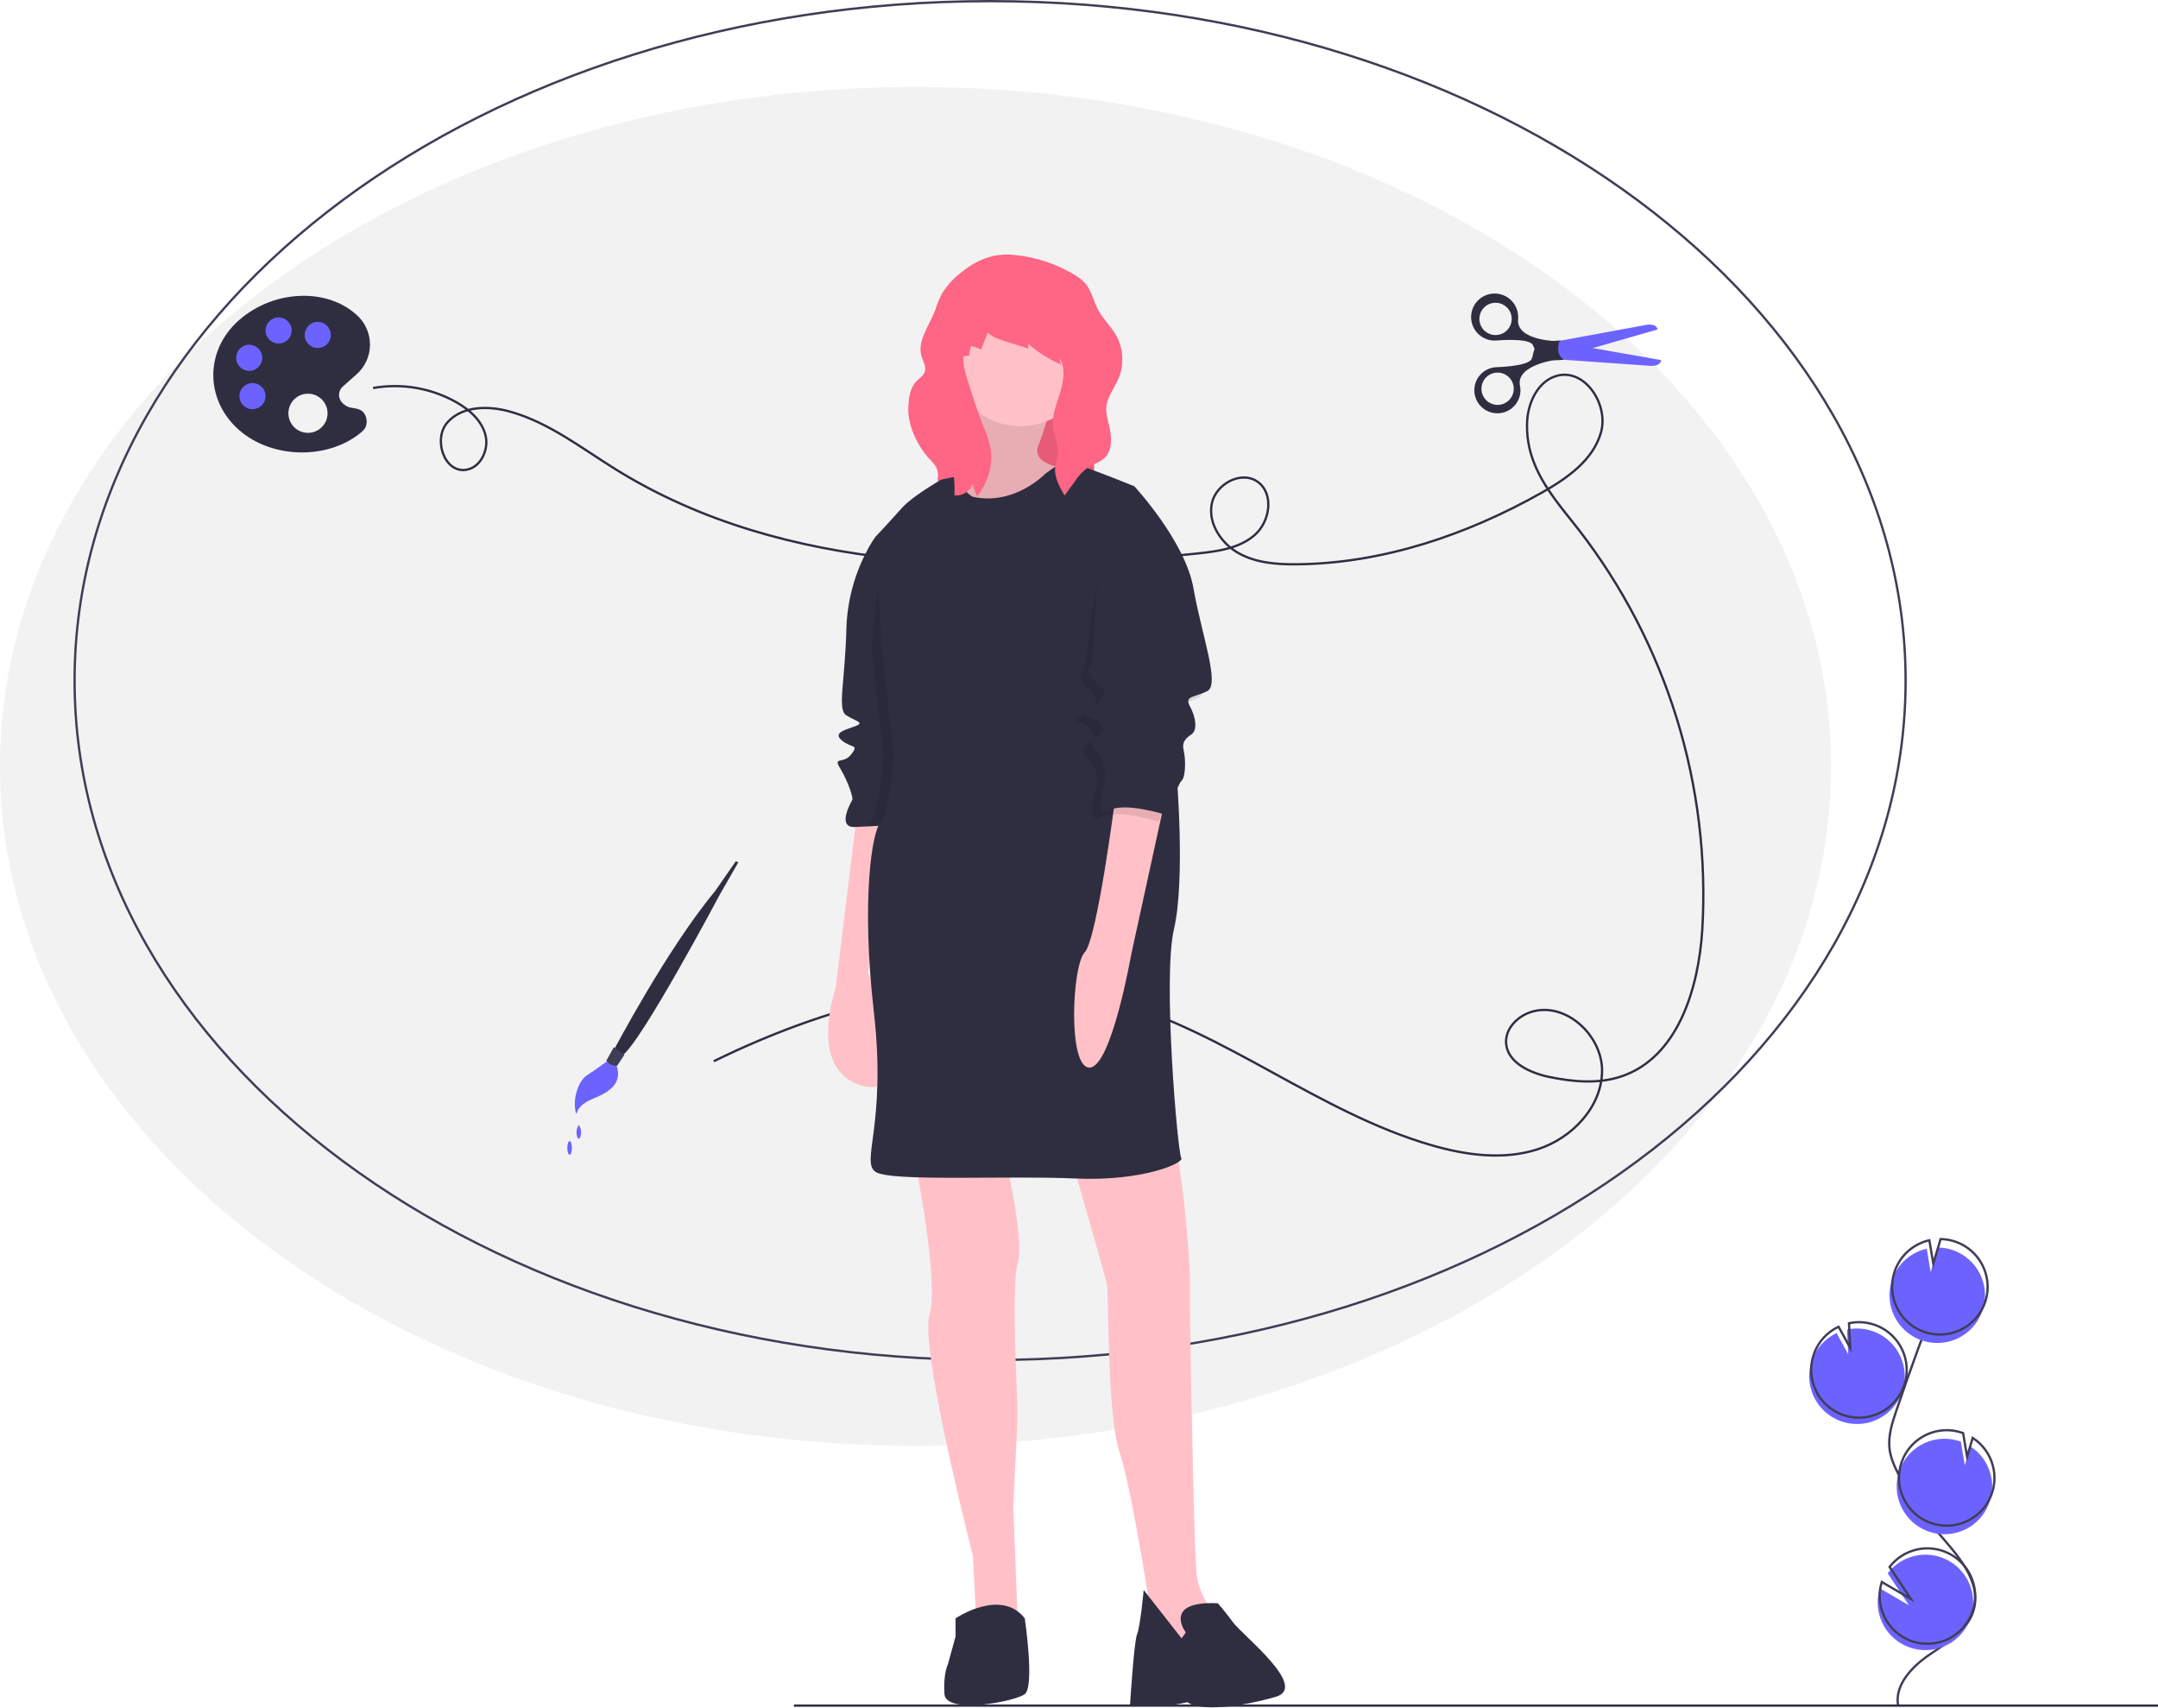
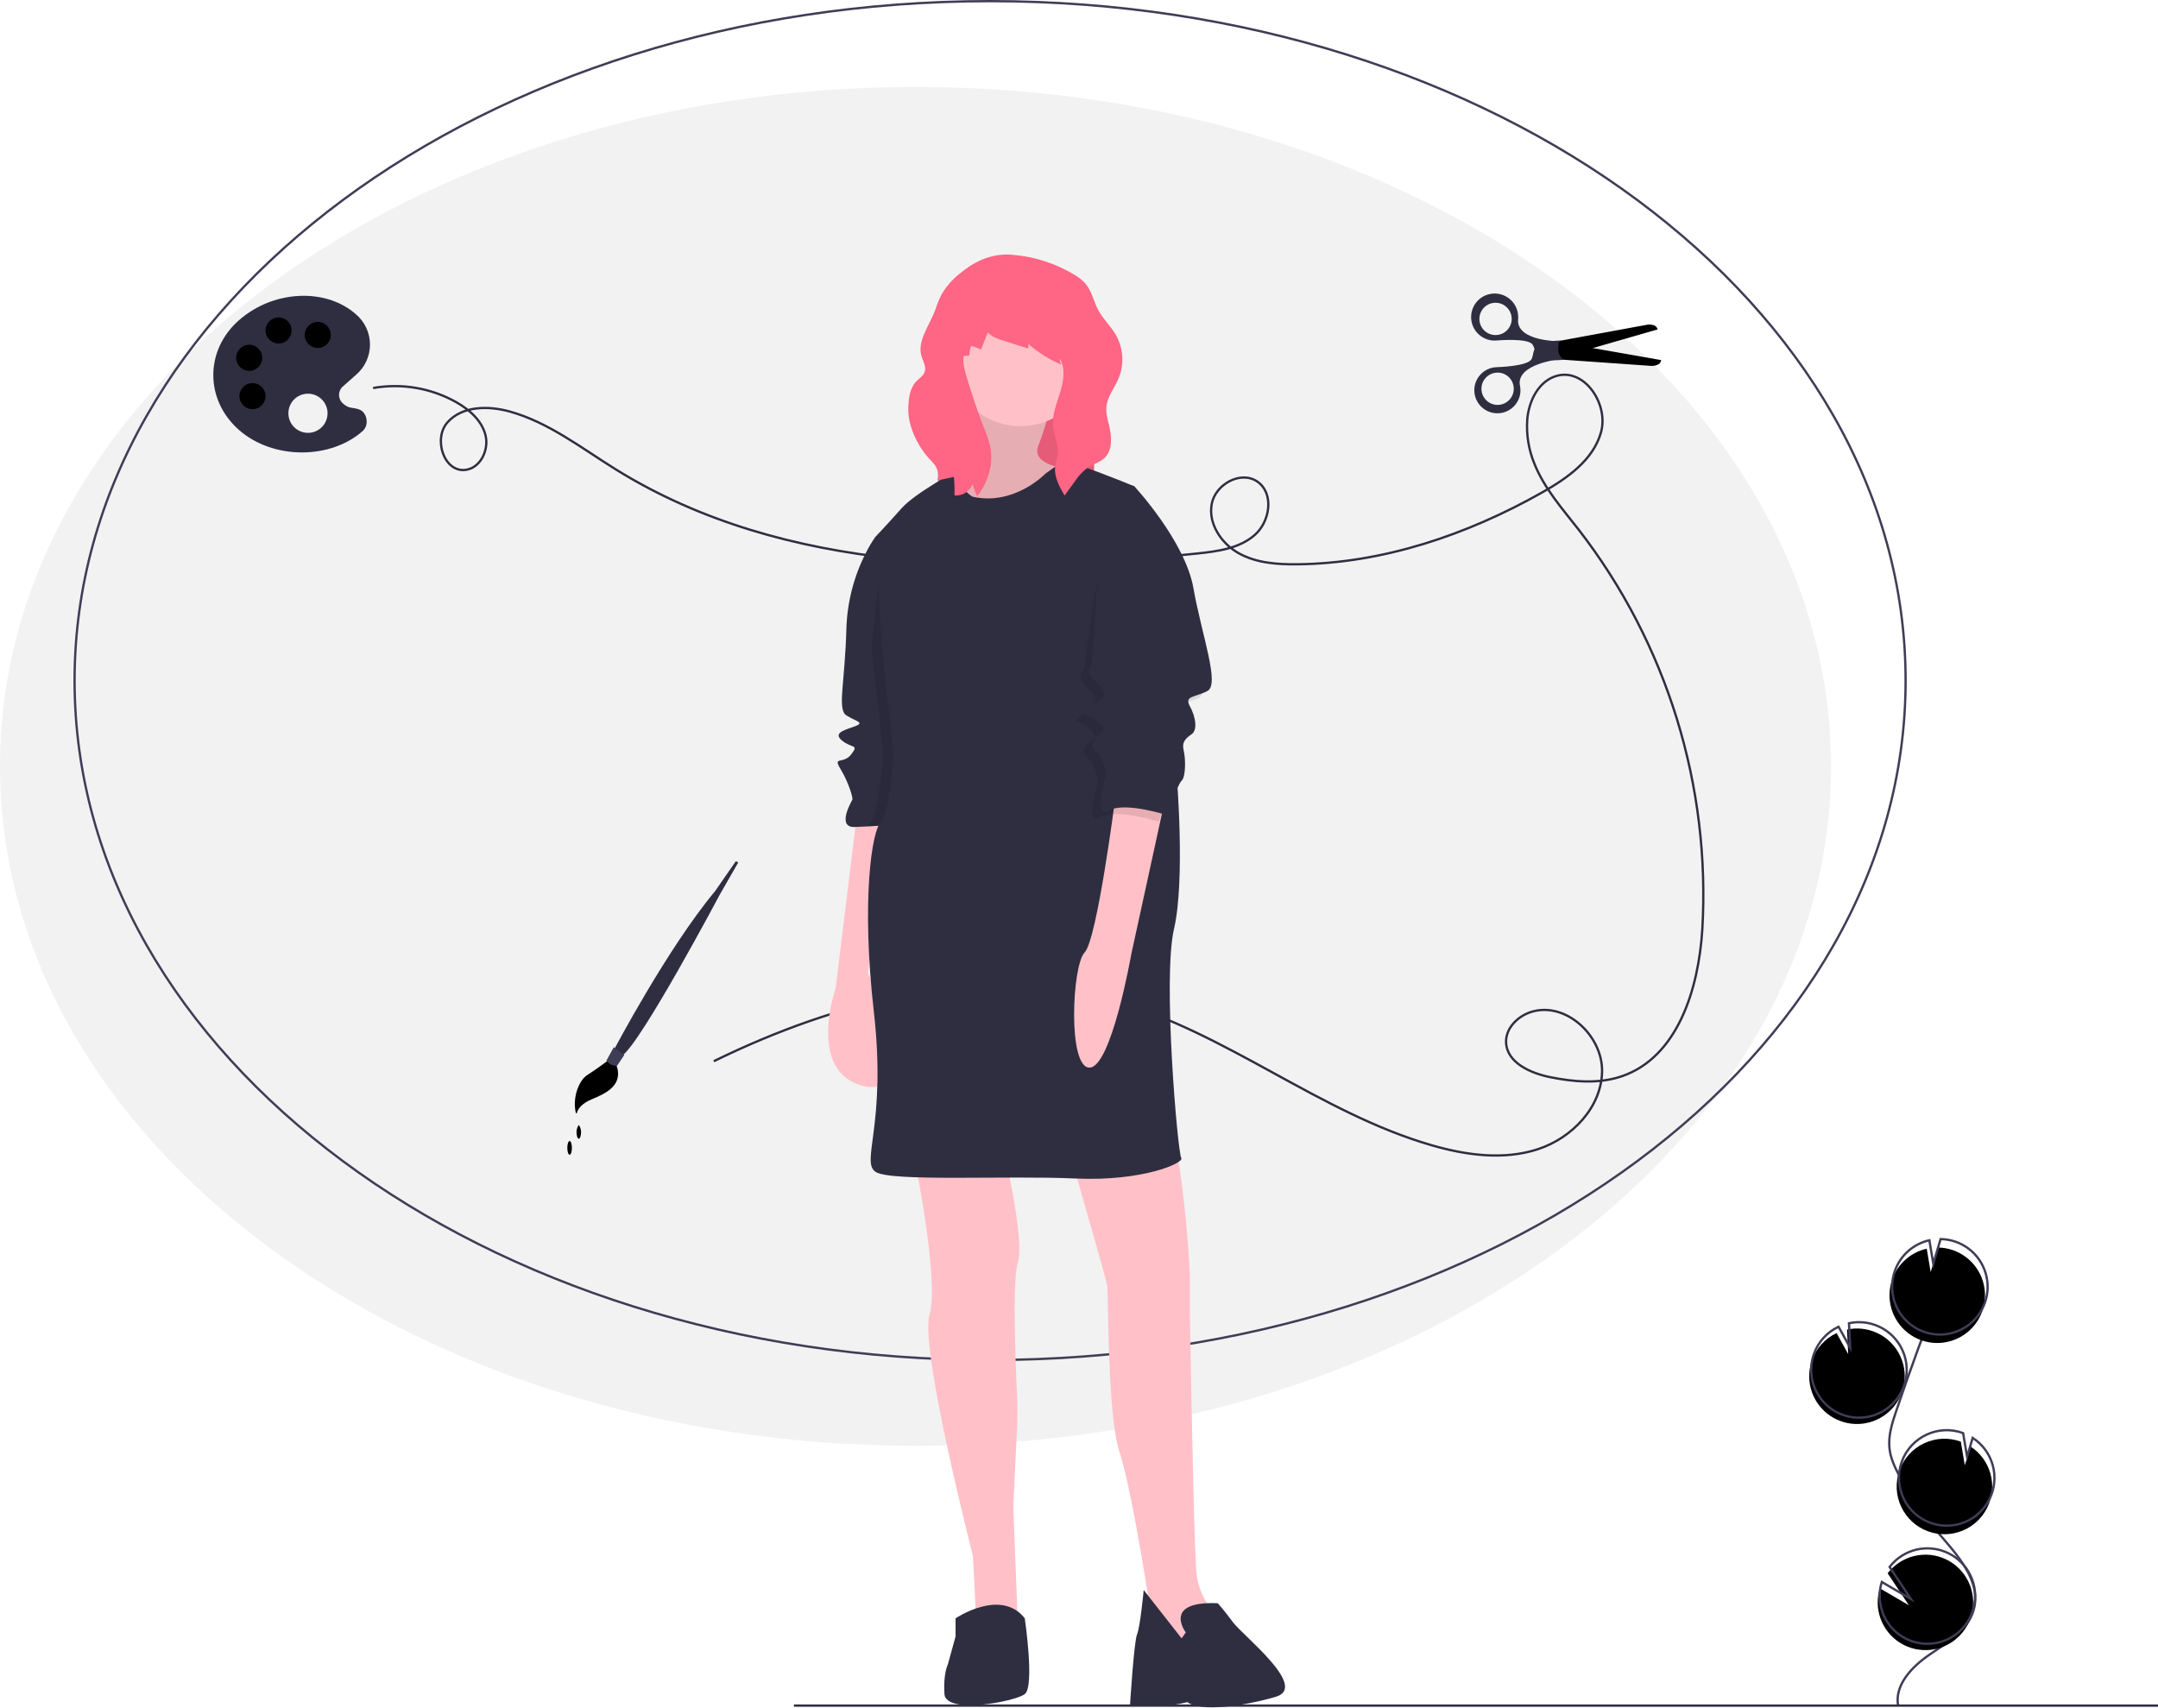
<svg xmlns="http://www.w3.org/2000/svg" id="a816e8d7-4997-4ebd-a7b7-7af2120ae04f" data-name="Layer 1" width="940.5" height="744.205" viewBox="0 0 940.5 744.205">
  <ellipse cx="399" cy="334.049" rx="399" ry="296.155" fill="#f2f2f2" />
  <ellipse cx="431.5" cy="296.655" rx="399" ry="296.155" fill="none" stroke="#3f3d56" stroke-miterlimit="10" />
  <path d="M292.35,246.783a54.531,54.531,0,0,1,36.241,6.171c5.696,3.231,11.075,7.93,12.718,14.27s-1.998,14.251-8.476,15.214c-9.552,1.419-14.469-13.543-8.025-20.735s17.764-7.256,27.07-4.68c16.958,4.694,31.203,15.889,46.151,25.172,73.907,45.898,166.948,45.749,253.477,36.719,8.879-.927,18.353-2.186,25.073-8.064s8.53-18.081,1.233-23.224c-7.163-5.048-18.282,1-19.951,9.603s4.112,17.332,11.774,21.585,16.776,4.904,25.539,4.804c37.383-.427,73.933-12.851,106.495-31.219,10.996-6.203,22.428-14.149,25.829-26.307S820.526,238.171,808.332,241.442c-7.961,2.136-12.347,10.977-12.984,19.194a43.007,43.007,0,0,0,3.166,19.25c4.29,10.671,12.096,19.463,19.172,28.529a259.966,259.966,0,0,1,53.955,174.509c-1.626,25.774-10.695,55.563-35.145,63.877-9.979,3.393-20.916,2.455-31.244.35-8.606-1.754-18.769-6.325-19.123-15.101-.249-6.172,5.048-11.462,10.941-13.31,14.948-4.689,31.108,10.227,30.897,25.892s-13.123,29.101-28.019,33.954-31.21,2.619-46.259-1.735c-48.975-14.169-89.815-49.489-138.948-63.1-57.788-16.008-120.051.121-173.915,26.473" transform="translate(-129.75 -77.64742)" fill="none" stroke="#2f2e41" stroke-miterlimit="10" />
  <rect x="408.885" y="163.388" width="67.923" height="58.851" fill="#ff6584" />
  <rect x="408.946" y="163.577" width="67.923" height="58.851" opacity="0.1" />
  <path d="M503.17,432.975l-9.245,75.472s-12.73,36.372,12.124,42.585,1.97-49.557,1.97-49.557l9.548-69.258Z" transform="translate(-129.75 -77.64742)" fill="#ffc1c7" />
  <path d="M525.6,365.839s-5.759,71.38-6.517,71.38c-.577,0-5.371.352-11.171.653-1.819.094-3.734.183-5.651.256-8.032.303-1.516-11.063-1.061-11.821s-1.667-7.729-5.153-13.488,1.212-1.819,4.698-6.365.303-2.425-4.092-6.062,2.576-4.85,6.214-6.365-.152-1.97-4.243-4.546-.606-14.246,0-37.887a77.67,77.67,0,0,1,8.452-32.886,54.446,54.446,0,0,1,4.127-6.971l8.941-.758s4.092,16.367,4.395,18.186S525.6,365.839,525.6,365.839Z" transform="translate(-129.75 -77.64742)" fill="#2f2e41" />
  <path d="M548.938,241.265s4.395,37.584-1.364,41.07-8.184,14.246-8.184,14.246l21.52,11.215,36.675-7.123-1.364-18.489s-17.58-1.364-13.943-10.305a104.23,104.23,0,0,0,5.304-18.034Z" transform="translate(-129.75 -77.64742)" fill="#ffc1c7" />
  <path d="M548.938,241.265s4.395,37.584-1.364,41.07-8.184,14.246-8.184,14.246l21.52,11.215,36.675-7.123-1.364-18.489s-17.58-1.364-13.943-10.305a104.23,104.23,0,0,0,5.304-18.034Z" transform="translate(-129.75 -77.64742)" opacity="0.1" />
  <path d="M573.338,628.02c-2.407,7.471-1.061,42.633-.35,57.762q.339,7.23-.006,14.465l-1.614,34.009.039,1.031,1.931,50.193-18.186-2.122-1.364-27.43s-1.688-6.565-4.071-16.446c-6.477-26.858-18.086-78.204-14.873-88.729,4.395-14.397-6.517-68.046-6.517-68.046l38.191-6.82S576.622,617.827,573.338,628.02Z" transform="translate(-129.75 -77.64742)" fill="#ffc1c7" />
  <path d="M663.358,791.635l-10.608,6.062s-19.247-7.426-20.308-7.729-2.273-16.216-2.273-16.216-2.504-16.328-5.645-33.038c-2.213-11.772-4.741-23.733-6.933-30.31-5.304-15.913-4.698-68.955-5.304-72.441s-19.247-68.046-19.247-68.046,40.464-7.577,45.616-3.031,10.002,59.407,9.699,71.077,1.364,82.14,1.364,82.14.208,10.248.532,21.175c.23,7.723.518,15.784.832,20.805a30.149,30.149,0,0,0,8.638,19.247Z" transform="translate(-129.75 -77.64742)" fill="#ffc1c7" />
  <path d="M646.536,789.21s-10.457-13.791,13.943-12.73c0,0,2.273,2.425,6.668,8.335s33.038,28.188,18.641,32.432-32.926,6.626-38.537,2.355a62.953,62.953,0,0,1-25,1s1.705-27.451,3.069-30.634,2.879-19.247,2.879-19.247l16.519,21.065Z" transform="translate(-129.75 -77.64742)" fill="#2f2e41" />
  <circle cx="444.8" cy="154.676" r="31.068" fill="#ffc1c7" />
  <path d="M525.6,365.839s-5.759,71.38-6.517,71.38c-.577,0-5.371.352-11.171.653a5.75,5.75,0,0,1,1.168-1.866c3.789-3.486,5.607-29.552,5.607-29.552l-5.153-46.98,4.471-40.994c2.279-4.471-2.804-6.744-2.804-6.744l8.941-.758s4.092,16.367,4.395,18.186S525.6,365.839,525.6,365.839Z" transform="translate(-129.75 -77.64742)" opacity="0.1" />
  <path d="M624.107,289.609s-28.794-11.821-30.916-10.76-7.881,5.304-7.881,5.304-13.488,14.094-31.674,10.002c0,0-6.214-3.031-6.062-11.821,0,0-18.944,10.154-24.854,16.822s-11.518,12.579-11.518,12.579l2.879,47.738,5.153,46.98s-1.819,26.067-5.607,29.552-8.638,33.644-3.031,82.746-5.91,65.318.758,69.713,57.589,1.516,86.99,2.879,47.738-6.82,46.223-8.941-8.184-78.2-3.183-99.72,1.212-66.682,1.212-66.682Z" transform="translate(-129.75 -77.64742)" fill="#2f2e41" />
  <path d="M615.772,425.701s-7.881,61.529-13.336,67.136-7.426,50.163,2.122,50.163,18.186-49.254,18.186-49.254L637.292,427.065Z" transform="translate(-129.75 -77.64742)" fill="#ffc1c7" />
  <path d="M546.21,783.055s19.701-13.336,30.158,0c0,0,4.395,29.704,0,33.038s-34.402,8.941-35.008,0,1.516-13.033,1.516-13.033l3.334-12.124Z" transform="translate(-129.75 -77.64742)" fill="#2f2e41" />
  <path d="M621.455,297.717l-.985-5.228s22.126,23.793,25.763,44.404,11.669,41.979,6.062,44.859-10.154,1.97-7.577,6.668,3.334,10.305.758,12.124-4.395,3.334-3.486,7.123.909,11.518-.909,13.185-6.365,15.003-6.365,15.003-18.489-6.062-25.46-1.97S608.194,417.972,608.194,417.972s-1.515-8.032-3.789-9.396-3.637-3.94-.758-6.668,5.153-2.728,1.212-6.517-9.245-2.122-3.789-6.062,8.335-5.759,4.698-9.548-6.82-5.91-4.243-9.245S608.724,294.383,621.455,297.717Z" transform="translate(-129.75 -77.64742)" opacity="0.1" />
  <path d="M618.954,290.519l5.153-.909s22.126,23.793,25.763,44.404,11.669,41.979,6.062,44.859-10.154,1.97-7.577,6.668,3.334,10.305.758,12.124-4.395,3.334-3.486,7.123.909,11.518-.909,13.185-6.365,15.003-6.365,15.003-18.489-6.062-25.46-1.97-1.061-15.913-1.061-15.913-1.516-8.032-3.789-9.396-3.637-3.94-.758-6.668,5.153-2.728,1.212-6.517-9.245-2.122-3.789-6.062,8.335-5.759,4.698-9.548-6.82-5.91-4.243-9.245S606.224,287.185,618.954,290.519Z" transform="translate(-129.75 -77.64742)" fill="#2f2e41" />
  <path d="M548.393,196.622a32.843,32.843,0,0,0-8.243,9.253,41.515,41.515,0,0,0-2.614,6.363c-2.46,7.079-8.574,14.249-5.986,21.282.738,2.007,1.89,4.123,1.228,6.156-.588,1.806-2.402,2.86-3.715,4.232-2.817,2.946-3.29,7.367-3.463,11.439-.315,7.458,3.786,16.247,8.741,21.83a30.503,30.503,0,0,1,2.982,3.376,7.914,7.914,0,0,1,.934,6.51l7.219-1.507a59.874,59.874,0,0,1,.244,8.02,7.487,7.487,0,0,0,7.94-5.131,21.438,21.438,0,0,0,1.983,5.479,28.283,28.283,0,0,0,4.794-8.879,25.386,25.386,0,0,0,.861-12.819,54.356,54.356,0,0,0-3.108-9.111c-2.551-6.446-4.634-13.066-6.714-19.678-1.081-3.435-2.174-6.981-1.847-10.566l2.565-.279a12.247,12.247,0,0,1,.81-4.139,15.187,15.187,0,0,1,4.29,1.614l2.957-7.503c1.952,2.024,4.752,2.94,7.434,3.784l10.193,3.209.062-2.017a52.317,52.317,0,0,0,14.505,9.098,3.3,3.3,0,0,1-.716-2.626c2.512,4.5,1.507,10.106-.043,15.02s-3.607,9.918-2.983,15.034c.467,3.826,2.427,7.485,2.063,11.322-.179,1.89-.918,3.688-1.148,5.572-.548,4.493,1.814,8.772,4.095,12.683l4.435-6.09a23.32,23.32,0,0,1,5.594-6.03c2.359-1.564,5.283-2.266,7.339-4.211,3.67-3.473,3.204-9.389,2.01-14.299-.634-2.61-1.402-5.257-1.169-7.932.395-4.536,3.547-8.289,5.323-12.482a21.669,21.669,0,0,0-1.214-19.049c-2.203-3.778-5.531-6.821-7.607-10.671-2.066-3.832-2.855-8.392-5.686-11.699a19.736,19.736,0,0,0-4.766-3.797,62.136,62.136,0,0,0-26.435-8.624C562.668,187.834,555.188,191.02,548.393,196.622Z" transform="translate(-129.75 -77.64742)" fill="#ff6584" />
-   <path d="M931.948,697.099a20.813,20.813,0,1,0,2.772-39.915l.521,10.712-5.068-9.18a20.734,20.734,0,0,0-10.684,11.723,20.408,20.408,0,0,0-1.197,5.63A20.809,20.809,0,0,0,931.948,697.099Z" transform="translate(-129.75 -77.64742)" fill="#6c63ff" />
+   <path d="M931.948,697.099a20.813,20.813,0,1,0,2.772-39.915l.521,10.712-5.068-9.18a20.734,20.734,0,0,0-10.684,11.723,20.408,20.408,0,0,0-1.197,5.63A20.809,20.809,0,0,0,931.948,697.099Z" transform="translate(-129.75 -77.64742)" fill="currentColor" />
  <path d="M957.025,821.342c-1.789-9.11,5.963-17.187,13.621-22.437s16.605-10.408,19.218-19.317c3.755-12.804-7.43-24.53-16.136-34.642a125.3,125.3,0,0,1-16.524-24.557c-1.811-3.533-3.476-7.225-3.952-11.166-.686-5.675,1.137-11.323,2.974-16.737q9.179-27.052,19.628-53.65" transform="translate(-129.75 -77.64742)" fill="none" stroke="#3f3d56" stroke-miterlimit="10" />
  <path d="M932.805,694.341a20.813,20.813,0,1,0,2.772-39.915l.521,10.712-5.068-9.18a20.734,20.734,0,0,0-10.684,11.723,20.409,20.409,0,0,0-1.197,5.63A20.809,20.809,0,0,0,932.805,694.341Z" transform="translate(-129.75 -77.64742)" fill="none" stroke="#3f3d56" stroke-miterlimit="10" />
-   <path d="M954.481,635.137a20.788,20.788,0,0,1,14.98-13.198l1.714,10.184,3.177-10.696a20.81,20.81,0,1,1-19.871,13.71Z" transform="translate(-129.75 -77.64742)" fill="#6c63ff" />
+   <path d="M954.481,635.137a20.788,20.788,0,0,1,14.98-13.198l1.714,10.184,3.177-10.696a20.81,20.81,0,1,1-19.871,13.71Z" transform="translate(-129.75 -77.64742)" fill="currentColor" />
  <path d="M955.624,631.46a20.788,20.788,0,0,1,14.98-13.198l1.714,10.184,3.177-10.696a20.81,20.81,0,1,1-19.871,13.71Z" transform="translate(-129.75 -77.64742)" fill="none" stroke="#3f3d56" stroke-miterlimit="10" />
-   <path d="M970.075,745.153a20.81,20.81,0,0,0,18.419-37.023l-2.441,8.219-1.731-10.304a.362.362,0,0,0-.053-.02,20.811,20.811,0,1,0-14.194,39.127Z" transform="translate(-129.75 -77.64742)" fill="#6c63ff" />
+   <path d="M970.075,745.153a20.81,20.81,0,0,0,18.419-37.023l-2.441,8.219-1.731-10.304a.362.362,0,0,0-.053-.02,20.811,20.811,0,1,0-14.194,39.127Z" transform="translate(-129.75 -77.64742)" fill="currentColor" />
  <path d="M971.065,741.429A20.81,20.81,0,0,0,989.484,704.406l-2.441,8.219-1.731-10.304a.362.362,0,0,0-.053-.02,20.811,20.811,0,1,0-14.194,39.127Z" transform="translate(-129.75 -77.64742)" fill="none" stroke="#3f3d56" stroke-miterlimit="10" />
-   <path d="M948.408,779.716a20.801,20.801,0,1,0,4.011-16.297l9.273,13.957-12.67-7.408A20.616,20.616,0,0,0,948.408,779.716Z" transform="translate(-129.75 -77.64742)" fill="#6c63ff" />
+   <path d="M948.408,779.716a20.801,20.801,0,1,0,4.011-16.297l9.273,13.957-12.67-7.408A20.616,20.616,0,0,0,948.408,779.716Z" transform="translate(-129.75 -77.64742)" fill="currentColor" />
  <path d="M949.265,776.958a20.801,20.801,0,1,0,4.011-16.297l9.273,13.957-12.67-7.408A20.616,20.616,0,0,0,949.265,776.958Z" transform="translate(-129.75 -77.64742)" fill="none" stroke="#3f3d56" stroke-miterlimit="10" />
-   <circle cx="138.597" cy="145.836" r="9.163" fill="#6c63ff" />
-   <circle cx="122.307" cy="144.054" r="9.163" fill="#6c63ff" />
-   <circle cx="108.562" cy="154.744" r="9.163" fill="#6c63ff" />
-   <circle cx="110.09" cy="171.034" r="9.163" fill="#6c63ff" />
+   <circle cx="138.597" cy="145.836" r="9.163" fill="currentColor" />
+   <circle cx="122.307" cy="144.054" r="9.163" fill="currentColor" />
+   <circle cx="108.562" cy="154.744" r="9.163" fill="currentColor" />
+   <circle cx="110.09" cy="171.034" r="9.163" fill="currentColor" />
  <path d="M287.817,257.062c-1.174-1.085-2.898-1.351-4.374-1.6a6.509,6.509,0,0,1-4.019-1.778,4.929,4.929,0,0,1,0-7.788l5.388-4.783a17.312,17.312,0,0,0,0-26.531c-6.081-5.352-14.243-8.002-22.725-8.002A42.988,42.988,0,0,0,233.849,217.266c-14.848,13.123-14.848,34.621,0,47.744,7.379,6.526,17.337,9.78,27.189,9.851h.302c9.851,0,19.56-3.183,26.459-9.318,2.561-2.258,2.134-6.508.018-8.482Zm-55.142-23.454a5.69,5.69,0,1,1,5.69,5.69A5.684,5.684,0,0,1,232.675,233.607Zm7.113,22.405a5.69,5.69,0,1,1,5.69-5.69A5.684,5.684,0,0,1,239.788,256.012Zm11.38-28.629a5.69,5.69,0,1,1,5.69-5.69A5.684,5.684,0,0,1,251.169,227.384Zm12.803,38.942a8.535,8.535,0,1,1,8.535-8.535A8.538,8.538,0,0,1,263.972,266.326Zm4.268-36.986a5.69,5.69,0,1,1,5.69-5.69A5.684,5.684,0,0,1,268.239,229.34Z" transform="translate(-129.75 -77.64742)" fill="#2f2e41" />
  <line x1="346" y1="743.454" x2="940.5" y2="743.454" fill="none" stroke="#2f2e41" stroke-miterlimit="10" />
-   <path d="M395.226,539.563s-6.06,4.518-9.553,6.701-6.631,9.744-4.917,16.676l.4-.124s.468-3.438,6.288-5.905,14.379-6.005,10.855-15.228Z" transform="translate(-129.75 -77.64742)" fill="#6c63ff" />
+   <path d="M395.226,539.563s-6.06,4.518-9.553,6.701-6.631,9.744-4.917,16.676l.4-.124s.468-3.438,6.288-5.905,14.379-6.005,10.855-15.228Z" transform="translate(-129.75 -77.64742)" fill="currentColor" />
  <path d="M397.303,535.296s23.182-44.085,44.12-69.252l9.019-13.011,1.05.552-7.976,13.894s-34.621,65.203-42.684,70.342Z" transform="translate(-129.75 -77.64742)" fill="#2f2e41" />
  <path d="M401.833,537.51l-4.572-3.409-3.236,5.835a5.207,5.207,0,0,0,4.661,2.284Z" transform="translate(-129.75 -77.64742)" fill="#3f3d56" />
-   <path d="M383,571c0,1.657-.448,3-1,3s-1-1.343-1-3a5.607,5.607,0,0,1,1-3A5.607,5.607,0,0,1,383,571Z" transform="translate(-129.75 -77.64742)" fill="#6c63ff" />
-   <ellipse cx="248.25" cy="500.353" rx="1" ry="3" fill="#6c63ff" />
-   <path d="M808.418,226.393l38.948-7.156s4.106-.821,4.81,1.994l-44.813,12.904-.939-6.218Z" transform="translate(-129.75 -77.64742)" fill="#6c63ff" />
+   <path d="M383,571c0,1.657-.448,3-1,3s-1-1.343-1-3a5.607,5.607,0,0,1,1-3A5.607,5.607,0,0,1,383,571Z" transform="translate(-129.75 -77.64742)" fill="currentColor" />
+   <ellipse cx="248.25" cy="500.353" rx="1" ry="3" fill="currentColor" />
+   <path d="M808.418,226.393l38.948-7.156s4.106-.821,4.81,1.994l-44.813,12.904-.939-6.218Z" transform="translate(-129.75 -77.64742)" fill="currentColor" />
  <path d="M810.098,226.084c-13.864.219-11.241,4.942-12.883,8.11s-15.069,3.493-15.069,3.493l-.004.001a10.056,10.056,0,1,0,10.248,10.502,9.866,9.866,0,0,0-.284-2.831c-1.198-8.97,16.668-11.028,16.668-11.028l-.65-3.187A5.382,5.382,0,0,1,810.098,226.084ZM782.433,254.137a7.039,7.039,0,1,1,7.039-7.039A7.039,7.039,0,0,1,782.433,254.137Z" transform="translate(-129.75 -77.64742)" fill="#2f2e41" />
-   <path d="M809.665,234.345l39.502,2.778s4.172.359,4.558-2.517l-46.576-8.159.364,6.604Z" transform="translate(-129.75 -77.64742)" fill="#6c63ff" />
+   <path d="M809.665,234.345l39.502,2.778s4.172.359,4.558-2.517l-46.576-8.159.364,6.604Z" transform="translate(-129.75 -77.64742)" fill="currentColor" />
  <path d="M808.845,229.656l.291-3.24s-17.984-.057-17.792-9.105a9.867,9.867,0,0,0-.033-2.845,10.257,10.257,0,1,0-9.016,11.577l.004.001s13.38-1.17,15.364,1.795-.097,7.951,13.705,6.626A5.382,5.382,0,0,1,808.845,229.656Zm-20.312-13.78a7.039,7.039,0,1,1-7.778-6.212A7.039,7.039,0,0,1,788.533,215.876Z" transform="translate(-129.75 -77.64742)" fill="#2f2e41" />
</svg>
